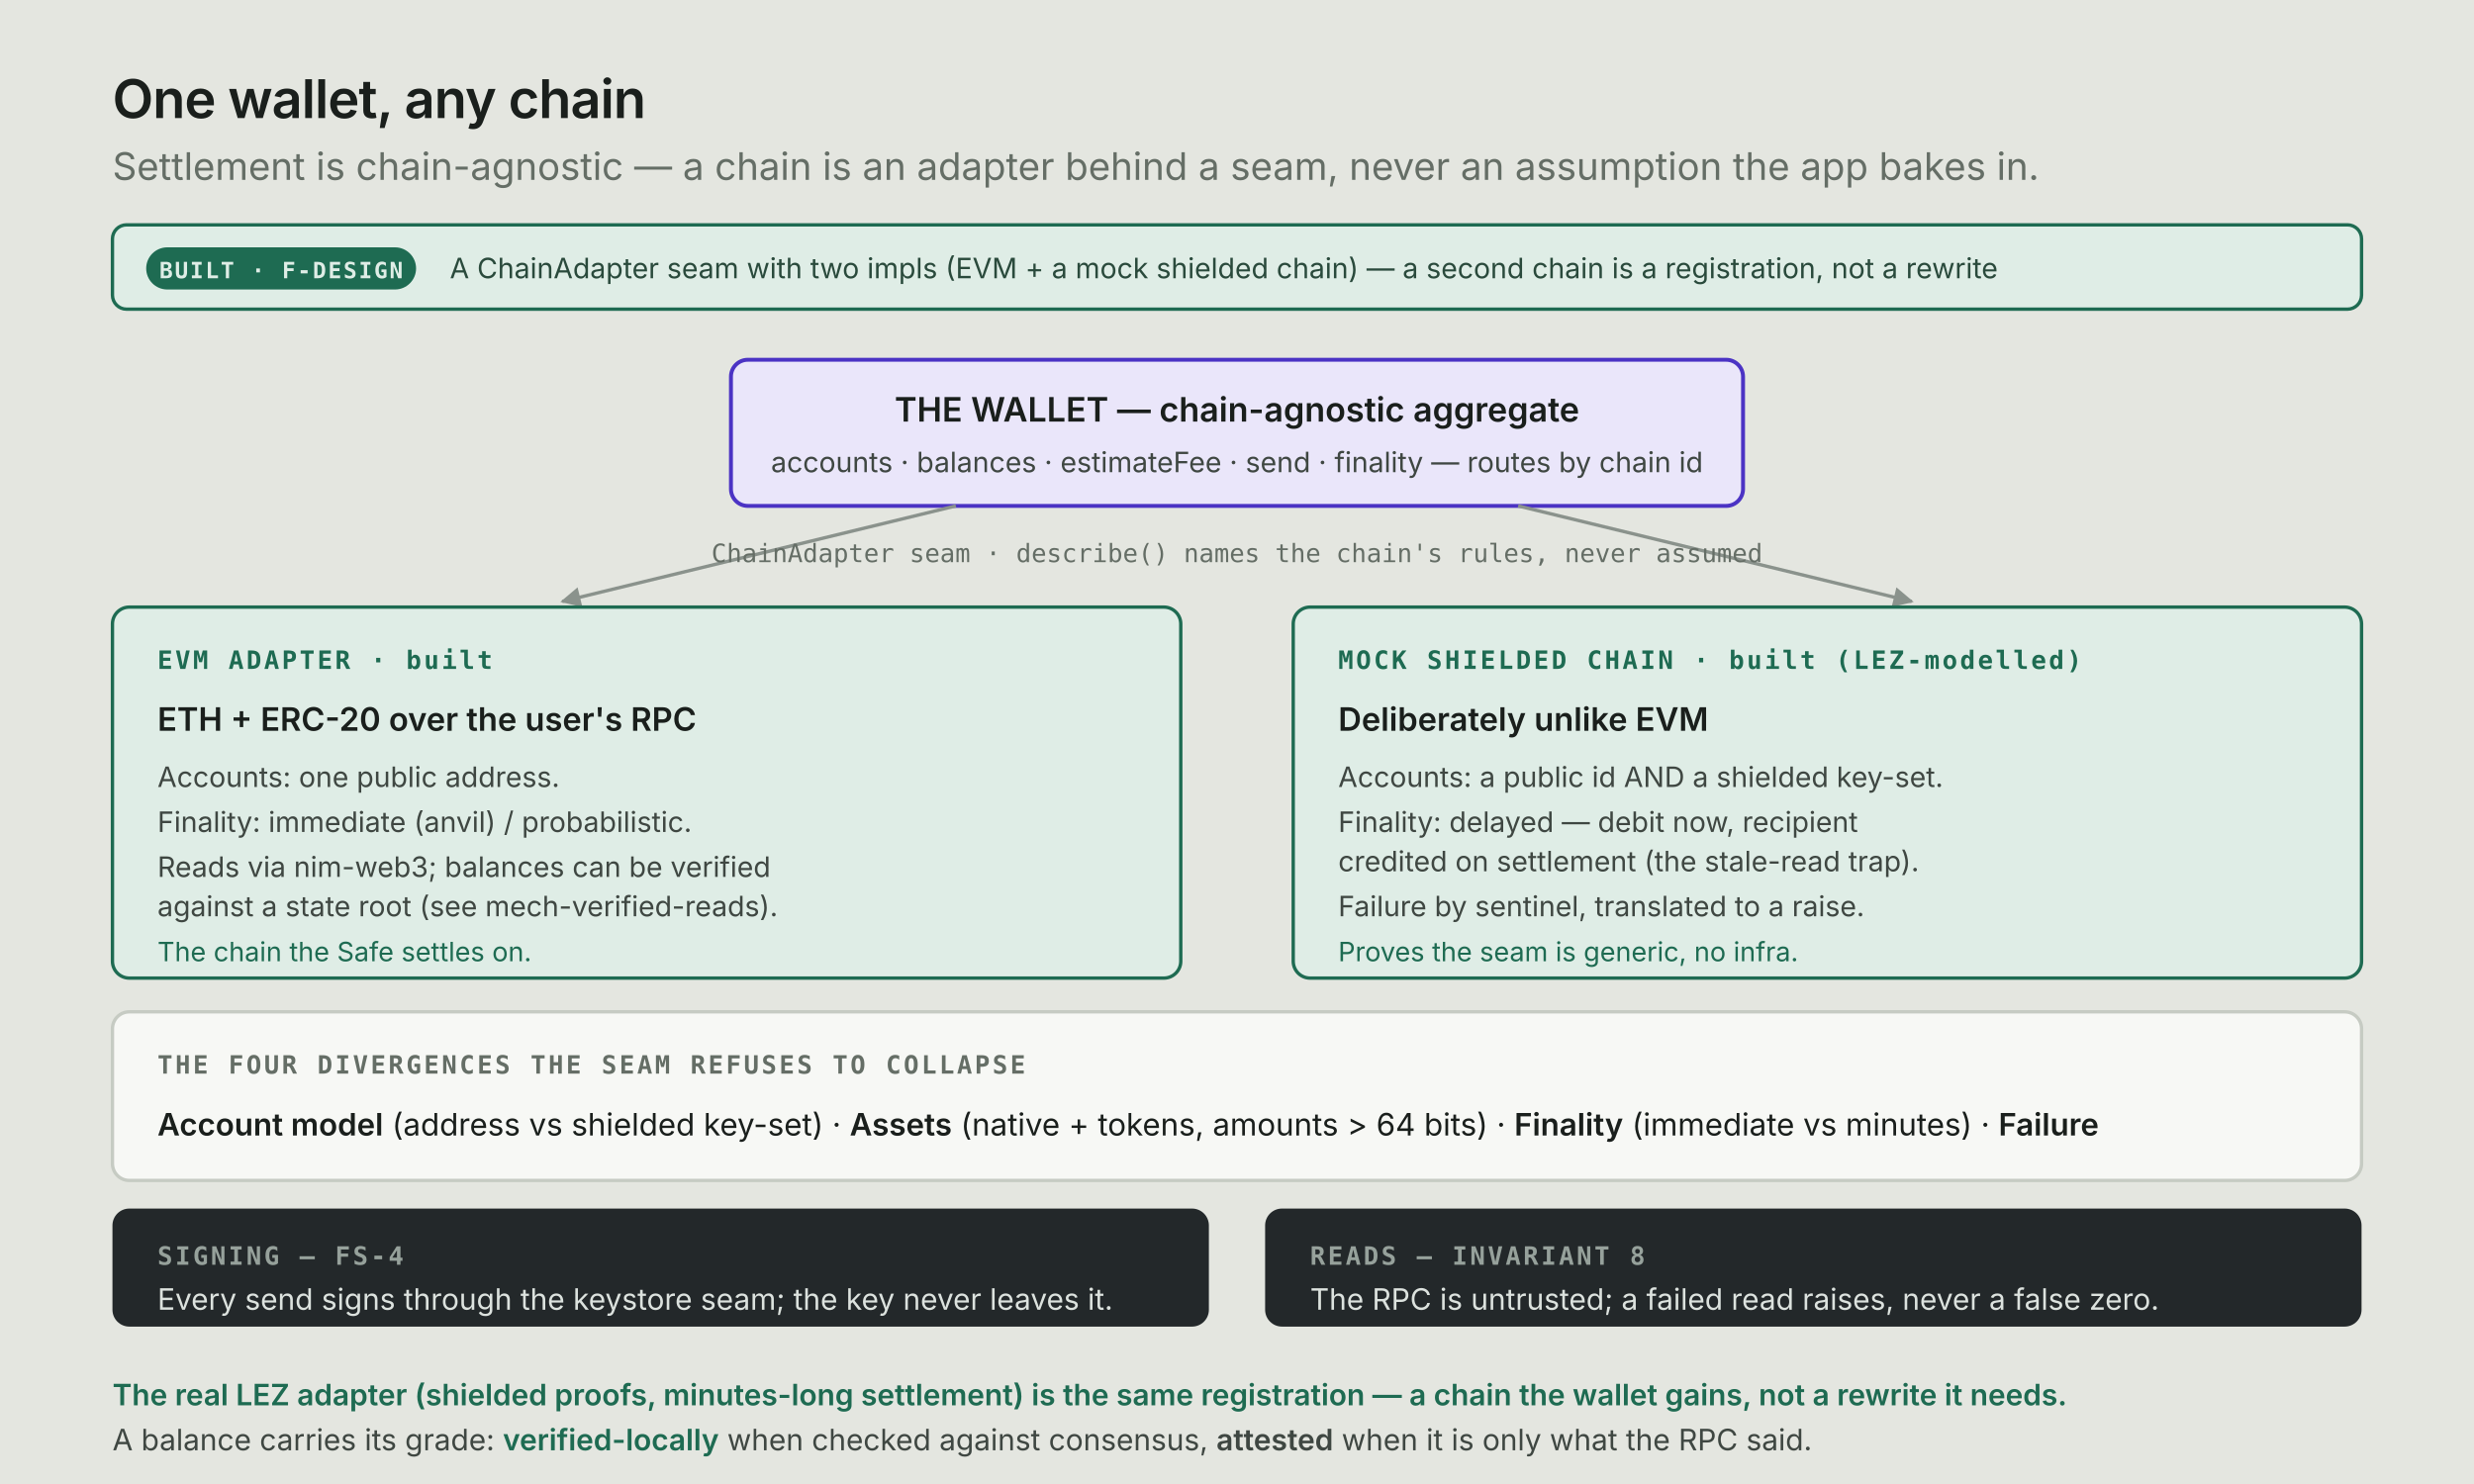
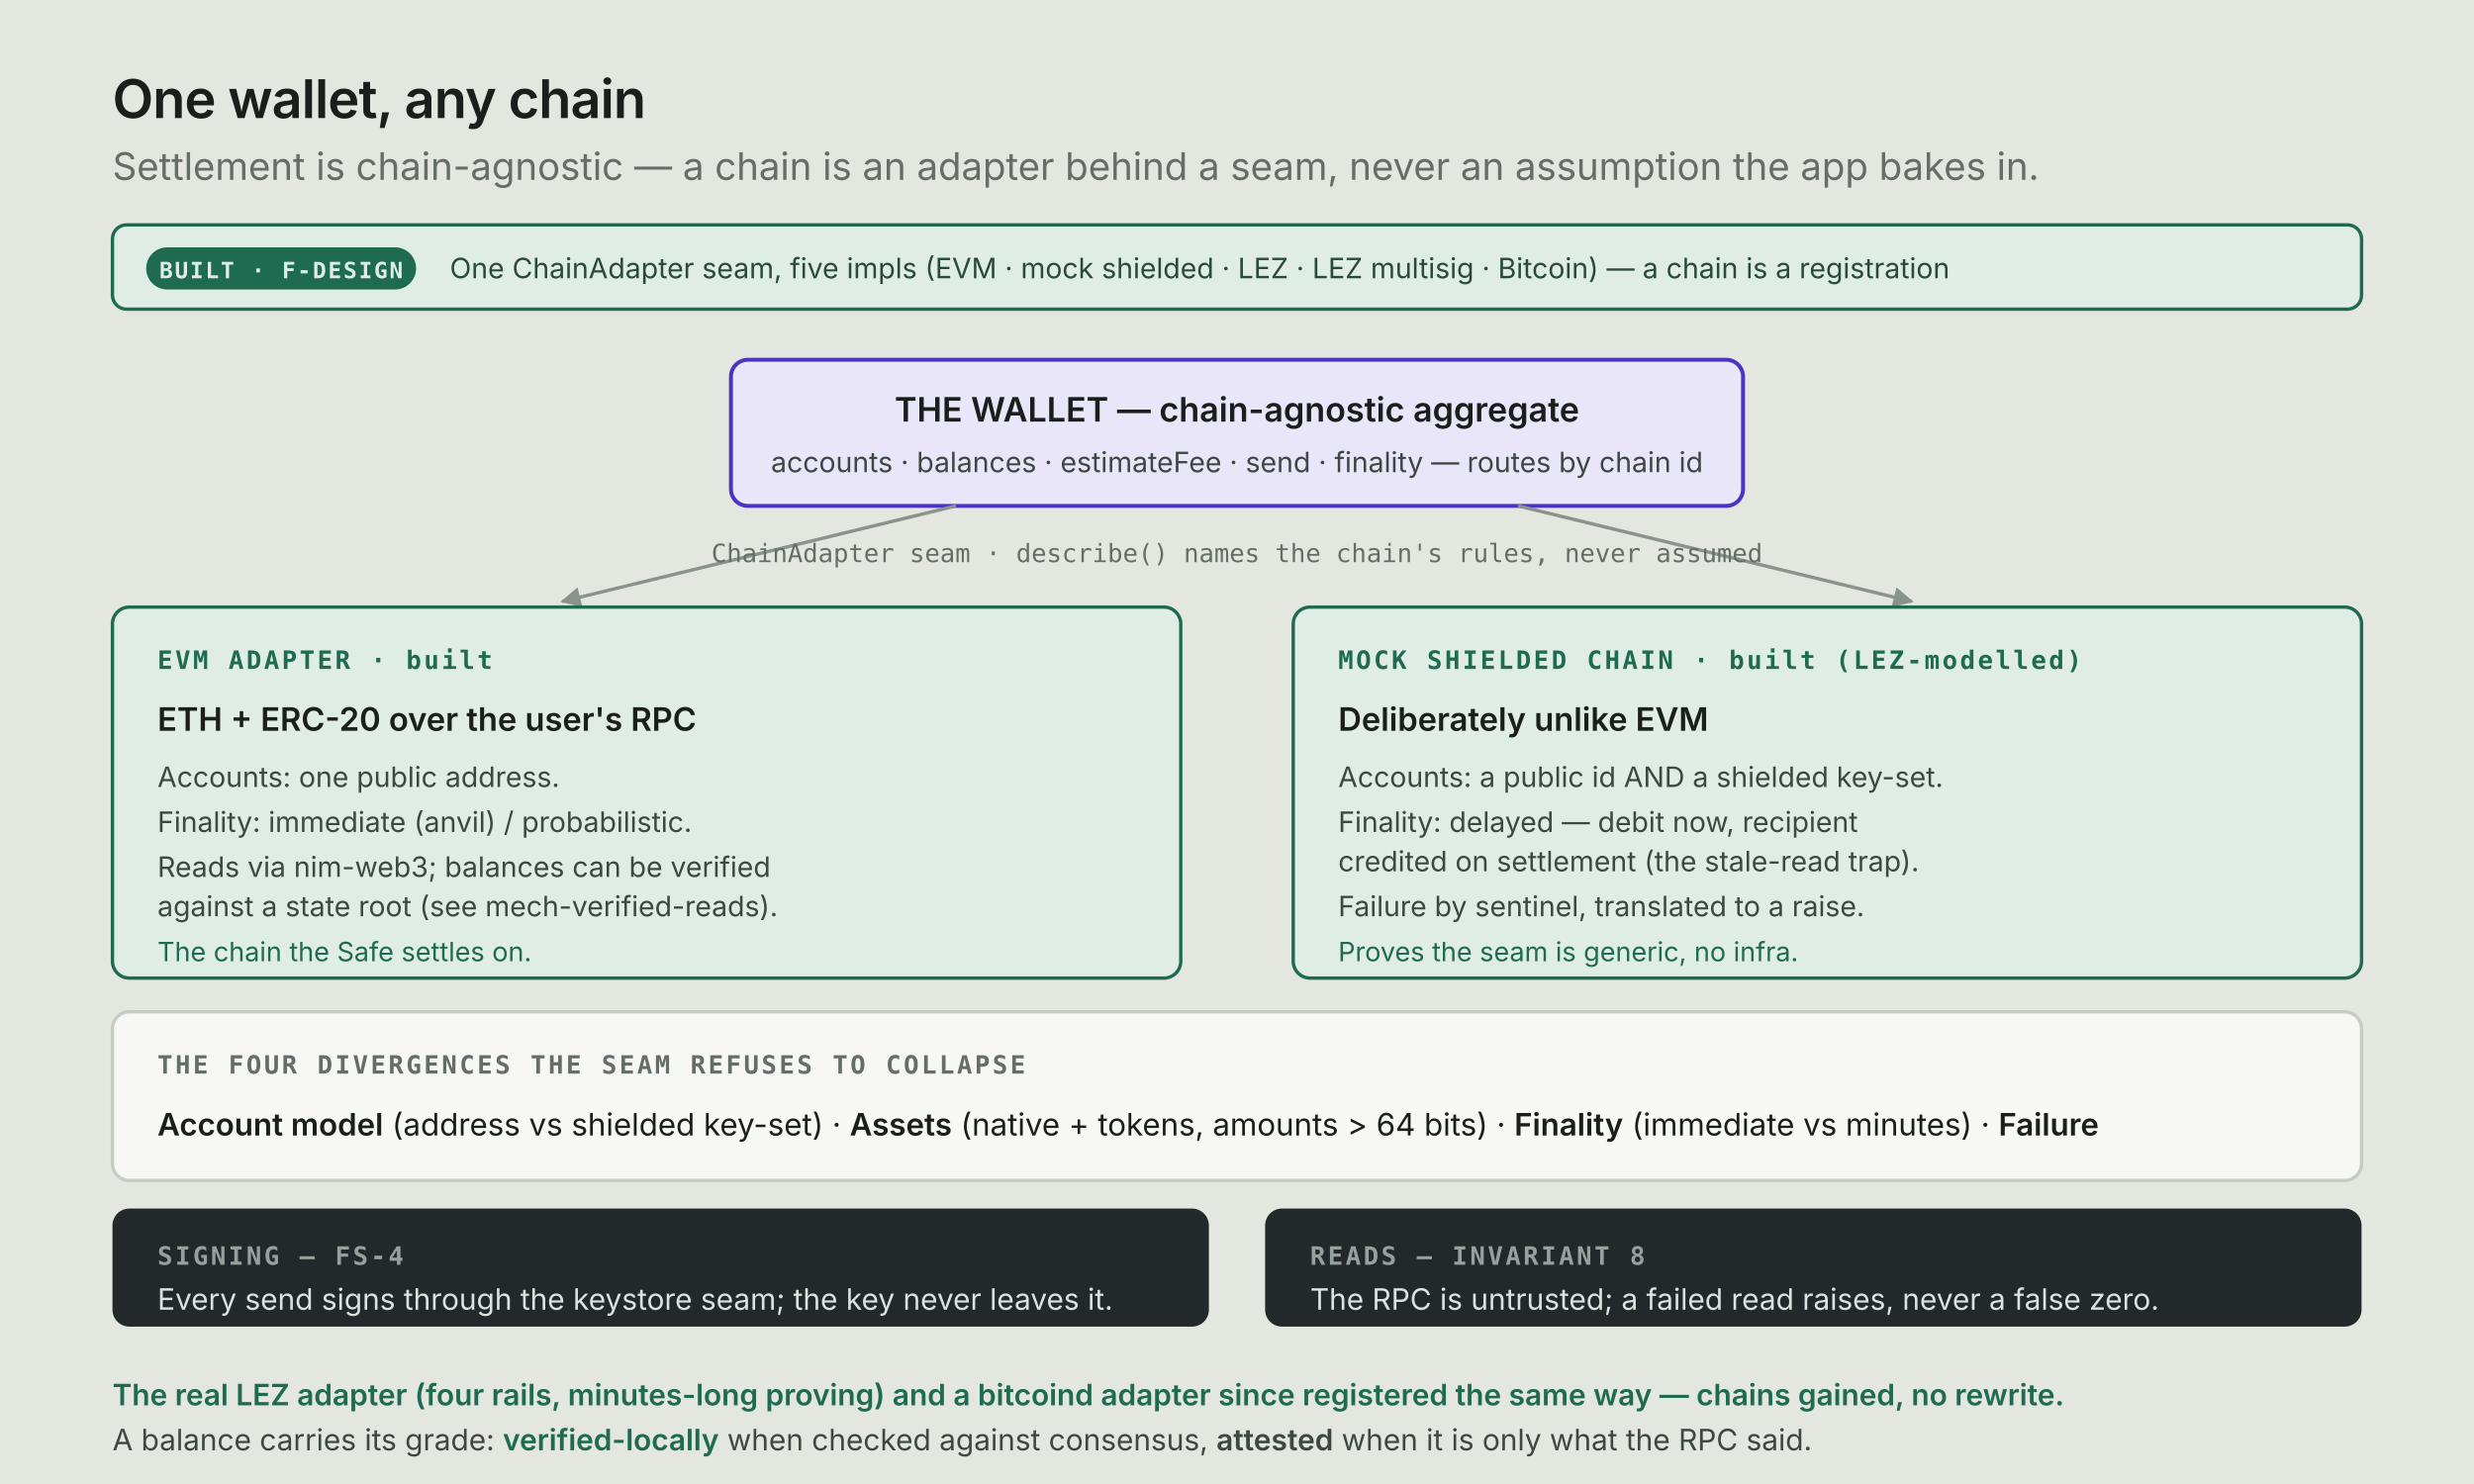
<svg xmlns="http://www.w3.org/2000/svg" viewBox="0 0 880 528" width="880" height="528" font-family="'Instrument Sans',-apple-system,BlinkMacSystemFont,'Segoe UI',sans-serif">
  <defs>
    <marker id="g" viewBox="0 0 10 10" refX="9" refY="5" markerWidth="6" markerHeight="6" orient="auto-start-reverse">
      <path d="M 0 0 L 10 5 L 0 10 z" fill="#8A928C" />
    </marker>
  </defs>
  <rect width="880" height="528" fill="#E4E6E0" />
  <text x="40" y="42" font-size="19" font-weight="600" fill="#1A1F1C" letter-spacing="-0.3">One wallet, any chain</text>
  <text x="40" y="64" font-size="13.5" fill="#656E66">Settlement is chain-agnostic — a chain is an adapter behind a seam, never an assumption the app bakes in.</text>
  <rect x="40" y="80" width="800" height="30" rx="5" fill="#DFEDE6" stroke="#1E6B52" stroke-width="1.2" />
  <rect x="52" y="88" width="96" height="15" rx="7.5" fill="#1E6B52" />
  <text x="100" y="99" font-size="8" font-family="'DM Mono',ui-monospace,Menlo,monospace" font-weight="600" letter-spacing="0.08em" text-anchor="middle" fill="#DFEDE6">BUILT · F-DESIGN</text>
-   <text x="160" y="99" font-size="10" fill="#2A4A3C">A ChainAdapter seam with two impls (EVM + a mock shielded chain) — a second chain is a registration, not a rewrite</text>
+   <text x="160" y="99" font-size="10" fill="#2A4A3C">One ChainAdapter seam, five impls (EVM · mock shielded · LEZ · LEZ multisig · Bitcoin) — a chain is a registration</text>
  <rect x="260" y="128" width="360" height="52" rx="6" fill="#EAE6FA" stroke="#4B33C4" stroke-width="1.4" />
  <text x="440" y="150" font-size="12" text-anchor="middle" font-weight="600" fill="#1A1F1C">THE WALLET — chain-agnostic aggregate</text>
  <text x="440" y="168" font-size="10" text-anchor="middle" fill="#3F4742">accounts · balances · estimateFee · send · finality — routes by chain id</text>
  <path d="M 340 180 L 200 214" stroke="#8A928C" stroke-width="1.2" fill="none" marker-end="url(#g)" />
  <path d="M 540 180 L 680 214" stroke="#8A928C" stroke-width="1.2" fill="none" marker-end="url(#g)" />
  <text x="440" y="200" font-size="9" text-anchor="middle" font-family="'DM Mono',ui-monospace,Menlo,monospace" fill="#656E66">ChainAdapter seam · describe() names the chain's rules, never assumed</text>
  <rect x="40" y="216" width="380" height="132" rx="6" fill="#DFEDE6" stroke="#1E6B52" stroke-width="1.2" />
  <text x="56" y="238" font-size="9" font-family="'DM Mono',ui-monospace,Menlo,monospace" font-weight="600" letter-spacing="0.1em" fill="#1E6B52">EVM ADAPTER · built</text>
  <text x="56" y="260" font-size="11.5" font-weight="600" fill="#1A1F1C">ETH + ERC-20 over the user's RPC</text>
  <text x="56" y="280" font-size="10" fill="#3F4742">Accounts: one public address.</text>
  <text x="56" y="296" font-size="10" fill="#3F4742">Finality: immediate (anvil) / probabilistic.</text>
  <text x="56" y="312" font-size="10" fill="#3F4742">Reads via nim-web3; balances can be verified</text>
  <text x="56" y="326" font-size="10" fill="#3F4742">against a state root (see mech-verified-reads).</text>
  <text x="56" y="342" font-size="9.5" fill="#1E6B52">The chain the Safe settles on.</text>
  <rect x="460" y="216" width="380" height="132" rx="6" fill="#DFEDE6" stroke="#1E6B52" stroke-width="1.2" />
  <text x="476" y="238" font-size="9" font-family="'DM Mono',ui-monospace,Menlo,monospace" font-weight="600" letter-spacing="0.1em" fill="#1E6B52">MOCK SHIELDED CHAIN · built (LEZ-modelled)</text>
  <text x="476" y="260" font-size="11.5" font-weight="600" fill="#1A1F1C">Deliberately unlike EVM</text>
  <text x="476" y="280" font-size="10" fill="#3F4742">Accounts: a public id AND a shielded key-set.</text>
  <text x="476" y="296" font-size="10" fill="#3F4742">Finality: delayed — debit now, recipient</text>
  <text x="476" y="310" font-size="10" fill="#3F4742">credited on settlement (the stale-read trap).</text>
  <text x="476" y="326" font-size="10" fill="#3F4742">Failure by sentinel, translated to a raise.</text>
  <text x="476" y="342" font-size="9.5" fill="#1E6B52">Proves the seam is generic, no infra.</text>
  <rect x="40" y="360" width="800" height="60" rx="6" fill="#F7F8F5" stroke="#C6CBC3" stroke-width="1.2" />
  <text x="56" y="382" font-size="9" font-family="'DM Mono',ui-monospace,Menlo,monospace" font-weight="600" letter-spacing="0.1em" fill="#656E66">THE FOUR DIVERGENCES THE SEAM REFUSES TO COLLAPSE</text>
  <text x="56" y="404" font-size="11" fill="#1A1F1C">
    <tspan font-weight="600">Account model</tspan> (address vs shielded key-set) · <tspan font-weight="600">Assets</tspan> (native + tokens, amounts &gt; 64 bits) · <tspan font-weight="600">Finality</tspan> (immediate vs minutes) · <tspan font-weight="600">Failure</tspan>
  </text>
  <text x="56" y="414" font-size="9.5" fill="#656E66"> </text>
  <rect x="40" y="430" width="390" height="42" rx="6" fill="#23282A" />
  <text x="56" y="450" font-size="9" font-family="'DM Mono',ui-monospace,Menlo,monospace" font-weight="600" letter-spacing="0.1em" fill="#96A19B">SIGNING — FS-4</text>
  <text x="56" y="466" font-size="10.5" fill="#DCE2DE">Every send signs through the keystore seam; the key never leaves it.</text>
  <rect x="450" y="430" width="390" height="42" rx="6" fill="#23282A" />
  <text x="466" y="450" font-size="9" font-family="'DM Mono',ui-monospace,Menlo,monospace" font-weight="600" letter-spacing="0.1em" fill="#96A19B">READS — INVARIANT 8</text>
  <text x="466" y="466" font-size="10.5" fill="#DCE2DE">The RPC is untrusted; a failed read raises, never a false zero.</text>
-   <text x="40" y="500" font-size="10.5" font-weight="600" fill="#1E6B52">The real LEZ adapter (shielded proofs, minutes-long settlement) is the same registration — a chain the wallet gains, not a rewrite it needs.</text>
+   <text x="40" y="500" font-size="10.5" font-weight="600" fill="#1E6B52">The real LEZ adapter (four rails, minutes-long proving) and a bitcoind adapter since registered the same way — chains gained, no rewrite.</text>
  <text x="40" y="516" font-size="10.5" fill="#3F4742">A balance carries its grade: <tspan font-weight="600" fill="#1E6B52">verified-locally</tspan> when checked against consensus, <tspan font-weight="600">attested</tspan> when it is only what the RPC said.</text>
</svg>
